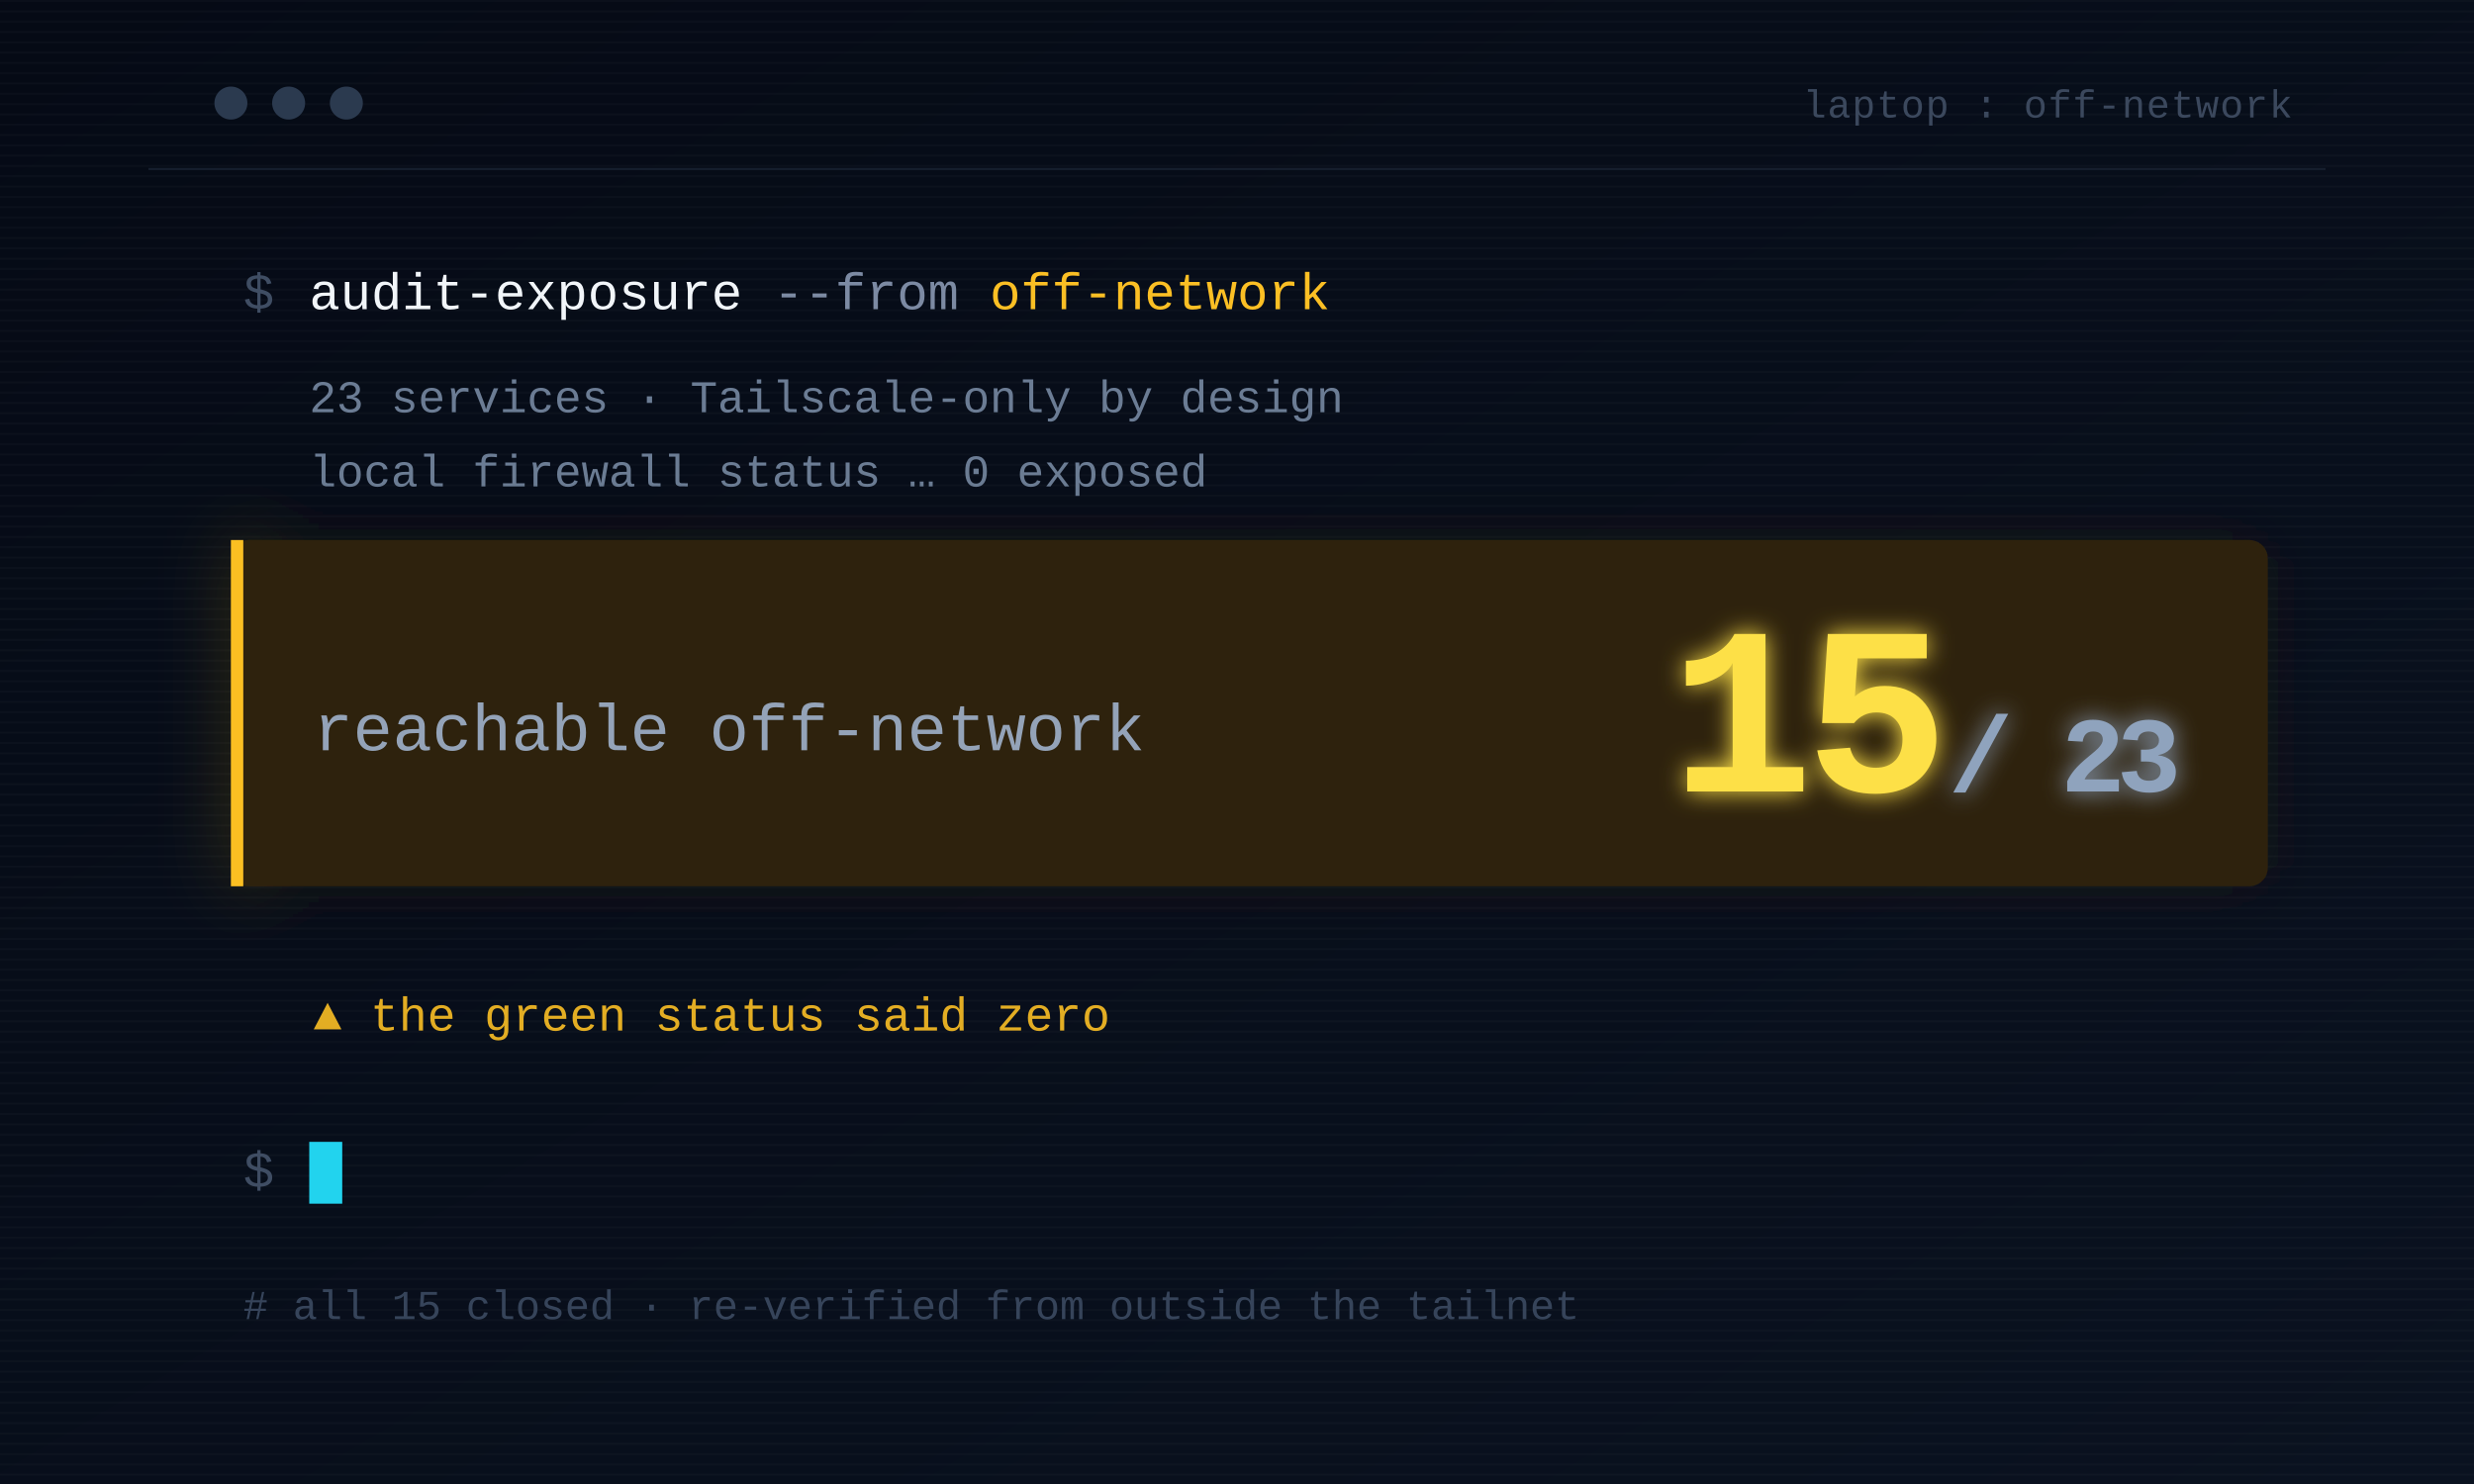
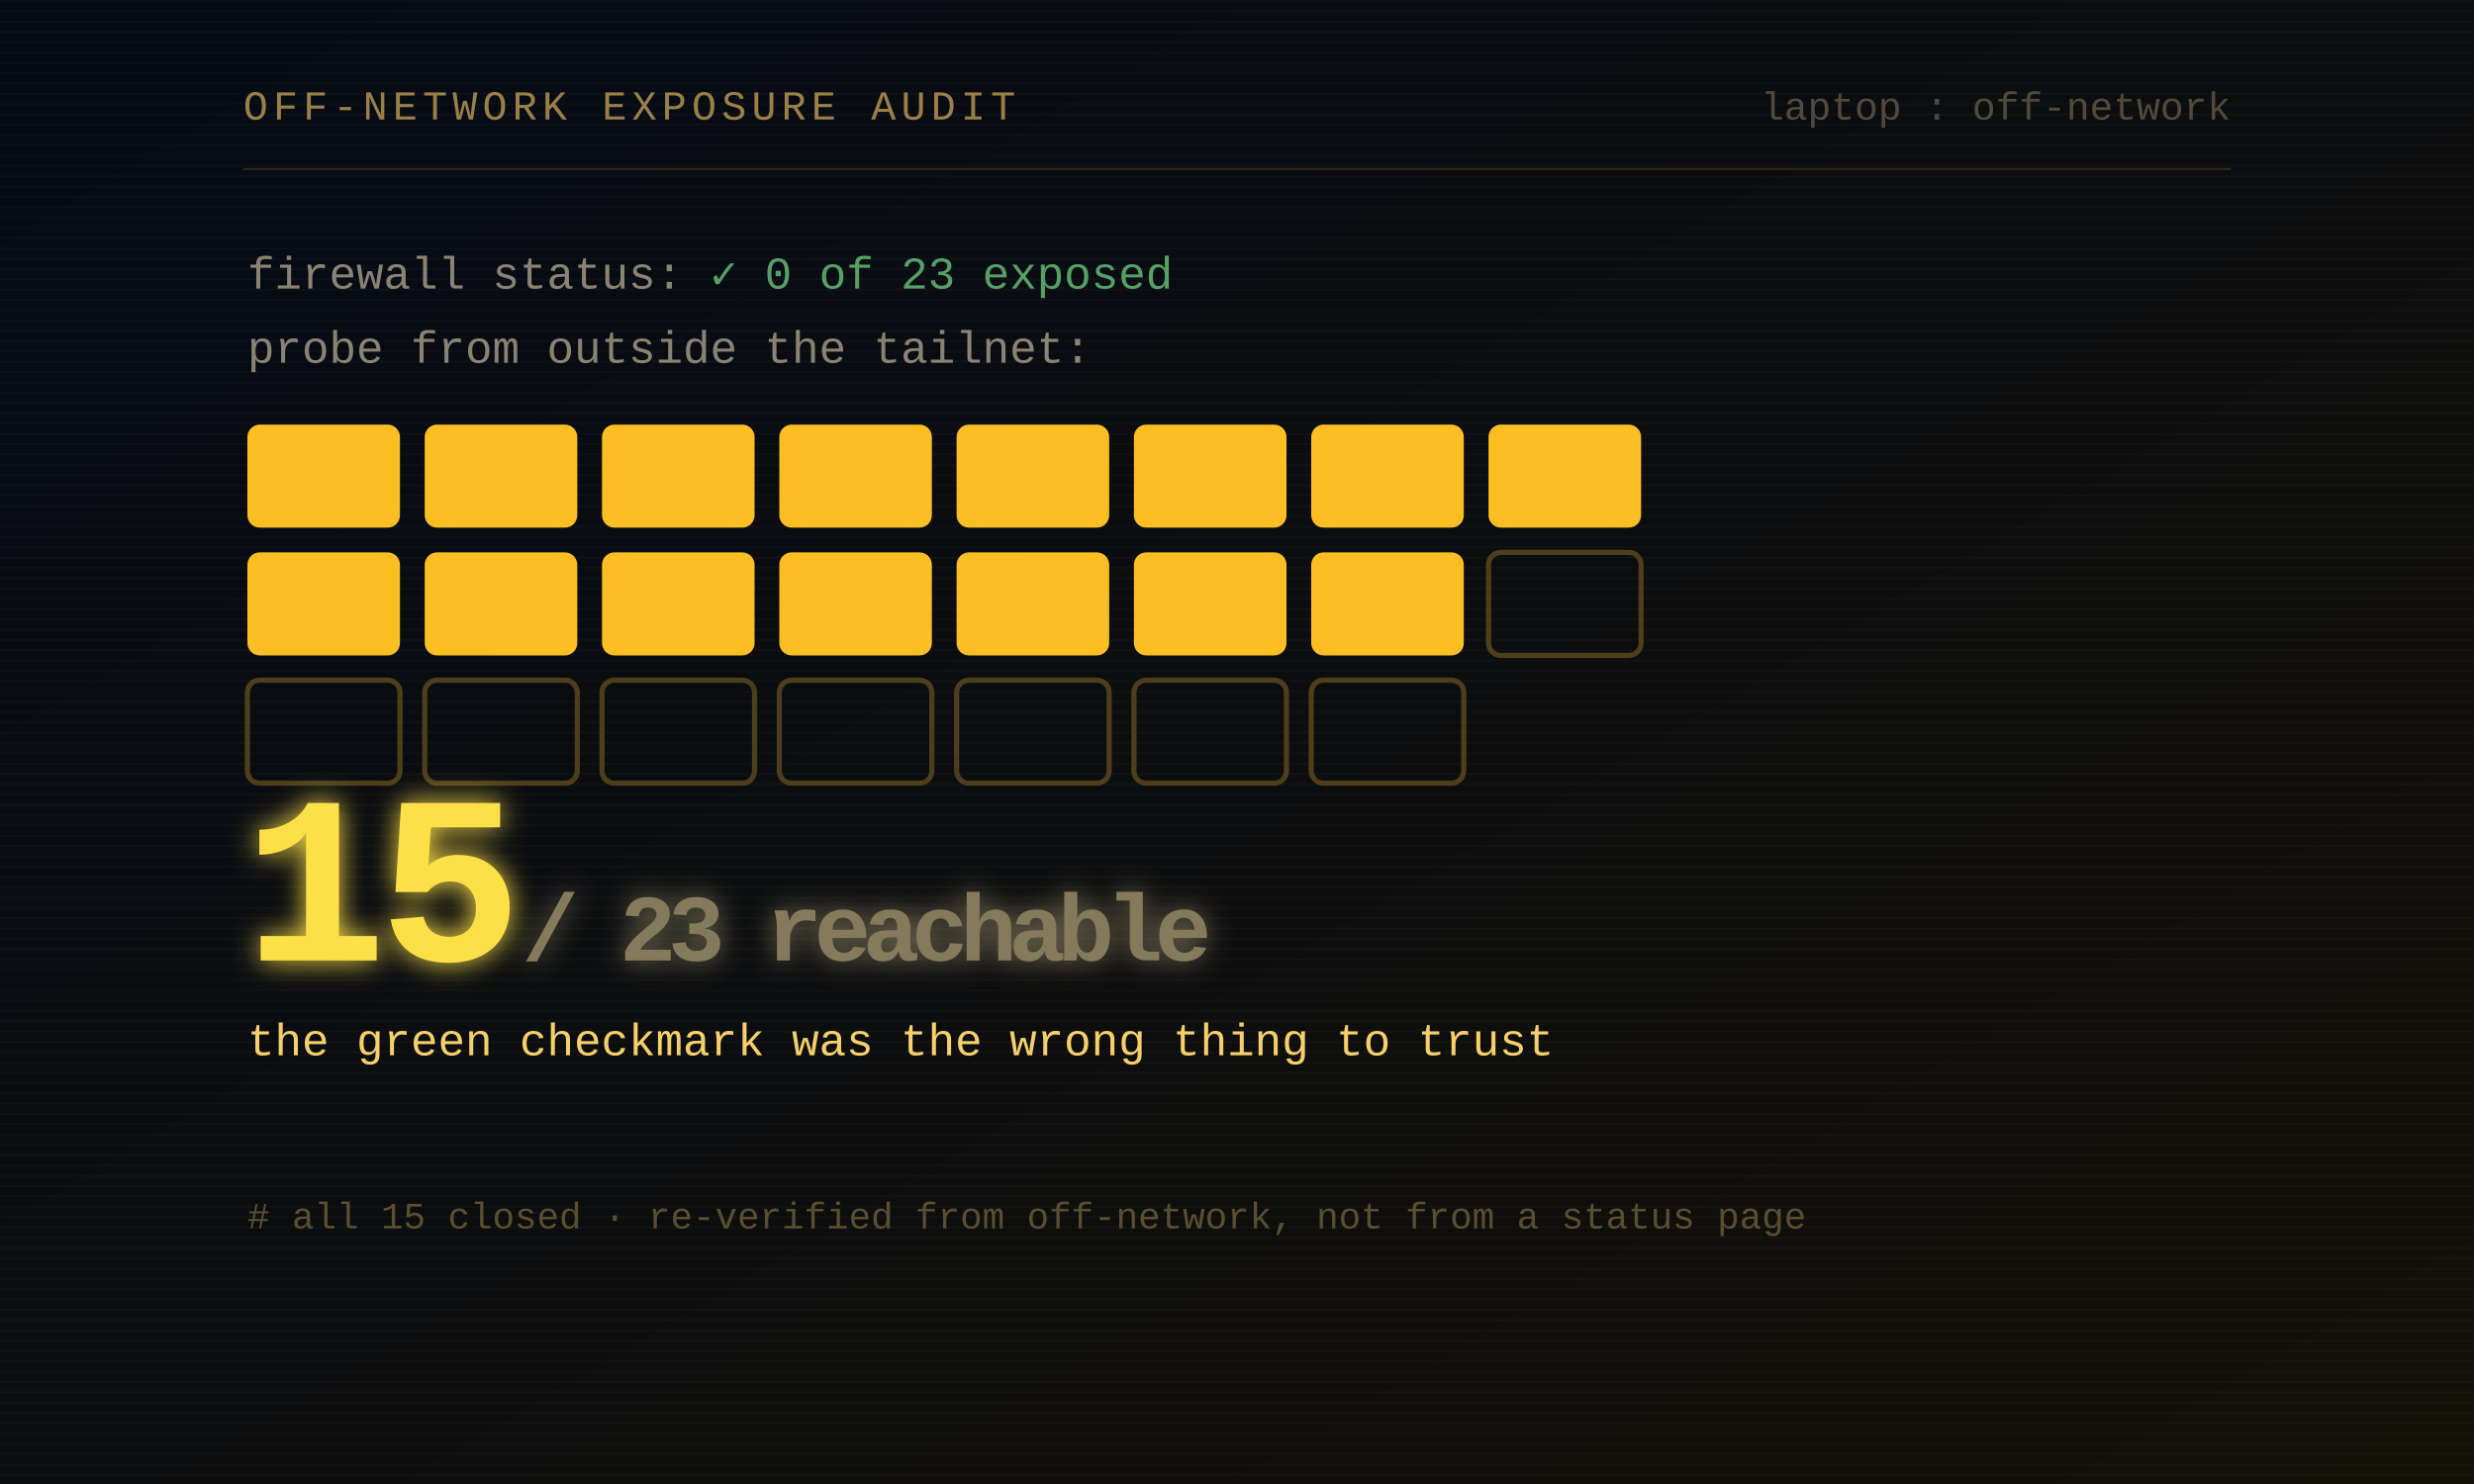
<svg xmlns="http://www.w3.org/2000/svg" viewBox="0 0 1200 720" role="img" aria-labelledby="pc-t pc-d">
  <defs>
    <linearGradient id="pcBg" x1="0" y1="0" x2="1" y2="1">
      <stop offset="0" stop-color="#050a15" />
-       <stop offset="1" stop-color="#0a1220" />
+       <stop offset="1" stop-color="#131008" />
    </linearGradient>
    <pattern id="pcScan" width="5" height="5" patternUnits="userSpaceOnUse">
      <rect width="5" height="1" fill="#ffffff" opacity="0.02" />
    </pattern>
-     <filter id="pcGlow" x="-50%" y="-80%" width="200%" height="260%">
-       <feGaussianBlur stdDeviation="6" result="b" />
+     <filter id="pcGlow" x="-60%" y="-80%" width="220%" height="260%">
+       <feGaussianBlur stdDeviation="7" result="b" />
      <feMerge>
        <feMergeNode in="b" />
-         <feMergeNode in="SourceGraphic" />
-       </feMerge>
-     </filter>
-     <filter id="pcBand" x="-15%" y="-70%" width="130%" height="240%">
-       <feGaussianBlur stdDeviation="16" result="b" />
-       <feComponentTransfer in="b" result="bt">
-         <feFuncA type="linear" slope="0.28" />
-       </feComponentTransfer>
-       <feMerge>
-         <feMergeNode in="bt" />
        <feMergeNode in="SourceGraphic" />
      </feMerge>
    </filter>
  </defs>
  <rect width="1200" height="720" fill="url(#pcBg)" />
  <rect width="1200" height="720" fill="url(#pcScan)" />
  <g font-family="'SF Mono','SFMono-Regular',ui-monospace,Menlo,Consolas,'Liberation Mono',monospace">
-     <circle cx="112" cy="50" r="8" fill="#2b3a4f" />
-     <circle cx="140" cy="50" r="8" fill="#2b3a4f" />
-     <circle cx="168" cy="50" r="8" fill="#2b3a4f" />
-     <text x="1112" y="57" text-anchor="end" font-size="19" fill="#3b485d" letter-spacing="0.5">laptop : off-network</text>
-     <line x1="72" y1="82" x2="1128" y2="82" stroke="#161f2e" stroke-width="1" />
-     <text x="118" y="150" font-size="25" fill="#3f4d63">$</text>
-     <text x="150" y="150" font-size="25" fill="#f1f5f9">audit-exposure <tspan fill="#7c8aa3">--from</tspan>
-       <tspan fill="#fbbf24">off-network</tspan>
+     <text x="118" y="58" font-size="20" letter-spacing="2.5" fill="#9a7f48">OFF-NETWORK EXPOSURE AUDIT</text>
+     <text x="1082" y="58" text-anchor="end" font-size="19" fill="#52493a">laptop : off-network</text>
+     <line x1="118" y1="82" x2="1082" y2="82" stroke="#332714" stroke-width="1" />
+     <text x="120" y="140" font-size="22" fill="#8a8272">firewall status:  <tspan fill="#56a066">✓ 0 of 23 exposed</tspan>
    </text>
-     <text x="150" y="200" font-size="22" fill="#6b7c94">23 services · Tailscale-only by design</text>
-     <text x="150" y="236" font-size="22" fill="#6b7c94">local firewall status … 0 exposed</text>
-     <g filter="url(#pcBand)">
-       <rect x="112" y="262" width="988" height="168" rx="9" fill="#2e2410" />
-       <rect x="112" y="262" width="6" height="168" fill="#fbbf24" />
+     <text x="120" y="176" font-size="22" fill="#8a8272">probe from outside the tailnet:</text>
+     <g>
+       <rect x="120" y="206" width="74" height="50" rx="6" fill="#fbbf24" />
+       <rect x="206" y="206" width="74" height="50" rx="6" fill="#fbbf24" />
+       <rect x="292" y="206" width="74" height="50" rx="6" fill="#fbbf24" />
+       <rect x="378" y="206" width="74" height="50" rx="6" fill="#fbbf24" />
+       <rect x="464" y="206" width="74" height="50" rx="6" fill="#fbbf24" />
+       <rect x="550" y="206" width="74" height="50" rx="6" fill="#fbbf24" />
+       <rect x="636" y="206" width="74" height="50" rx="6" fill="#fbbf24" />
+       <rect x="722" y="206" width="74" height="50" rx="6" fill="#fbbf24" />
+       <rect x="120" y="268" width="74" height="50" rx="6" fill="#fbbf24" />
+       <rect x="206" y="268" width="74" height="50" rx="6" fill="#fbbf24" />
+       <rect x="292" y="268" width="74" height="50" rx="6" fill="#fbbf24" />
+       <rect x="378" y="268" width="74" height="50" rx="6" fill="#fbbf24" />
+       <rect x="464" y="268" width="74" height="50" rx="6" fill="#fbbf24" />
+       <rect x="550" y="268" width="74" height="50" rx="6" fill="#fbbf24" />
+       <rect x="636" y="268" width="74" height="50" rx="6" fill="#fbbf24" />
+       <rect x="722" y="268" width="74" height="50" rx="6" fill="none" stroke="#4e3f1c" stroke-width="2.5" />
+       <rect x="120" y="330" width="74" height="50" rx="6" fill="none" stroke="#4e3f1c" stroke-width="2.5" />
+       <rect x="206" y="330" width="74" height="50" rx="6" fill="none" stroke="#4e3f1c" stroke-width="2.5" />
+       <rect x="292" y="330" width="74" height="50" rx="6" fill="none" stroke="#4e3f1c" stroke-width="2.5" />
+       <rect x="378" y="330" width="74" height="50" rx="6" fill="none" stroke="#4e3f1c" stroke-width="2.5" />
+       <rect x="464" y="330" width="74" height="50" rx="6" fill="none" stroke="#4e3f1c" stroke-width="2.5" />
+       <rect x="550" y="330" width="74" height="50" rx="6" fill="none" stroke="#4e3f1c" stroke-width="2.5" />
+       <rect x="636" y="330" width="74" height="50" rx="6" fill="none" stroke="#4e3f1c" stroke-width="2.5" />
    </g>
-     <text x="152" y="364" font-size="32" fill="#94a3b8">reachable off-network</text>
-     <text x="1058" y="384" text-anchor="end" font-size="116" font-weight="800" letter-spacing="-4" fill="#fde047" filter="url(#pcGlow)">15<tspan font-size="52" font-weight="700" fill="#8fa3bd"> / 23</tspan>
+     <text x="118" y="466" font-size="116" font-weight="800" letter-spacing="-4" fill="#fde047" filter="url(#pcGlow)">15<tspan font-size="46" font-weight="700" fill="#867a5c"> / 23 reachable</tspan>
    </text>
-     <text x="152" y="500" font-size="23" fill="#fbbf24" opacity=".9">▲  the green status said zero</text>
-     <text x="118" y="576" font-size="25" fill="#3f4d63">$</text>
-     <rect x="150" y="554" width="16" height="30" fill="#22d3ee">
-       <animate attributeName="opacity" values="1;1;0;0" dur="1.15s" repeatCount="indefinite" />
-     </rect>
-     <text x="118" y="640" font-size="20" fill="#36445a"># all 15 closed · re-verified from outside the tailnet</text>
+     <text x="120" y="512" font-size="22" fill="#f5cf6a">the green checkmark was the wrong thing to trust</text>
+     <text x="120" y="596" font-size="18" fill="#5a4e30"># all 15 closed · re-verified from off-network, not from a status page</text>
  </g>
</svg>
